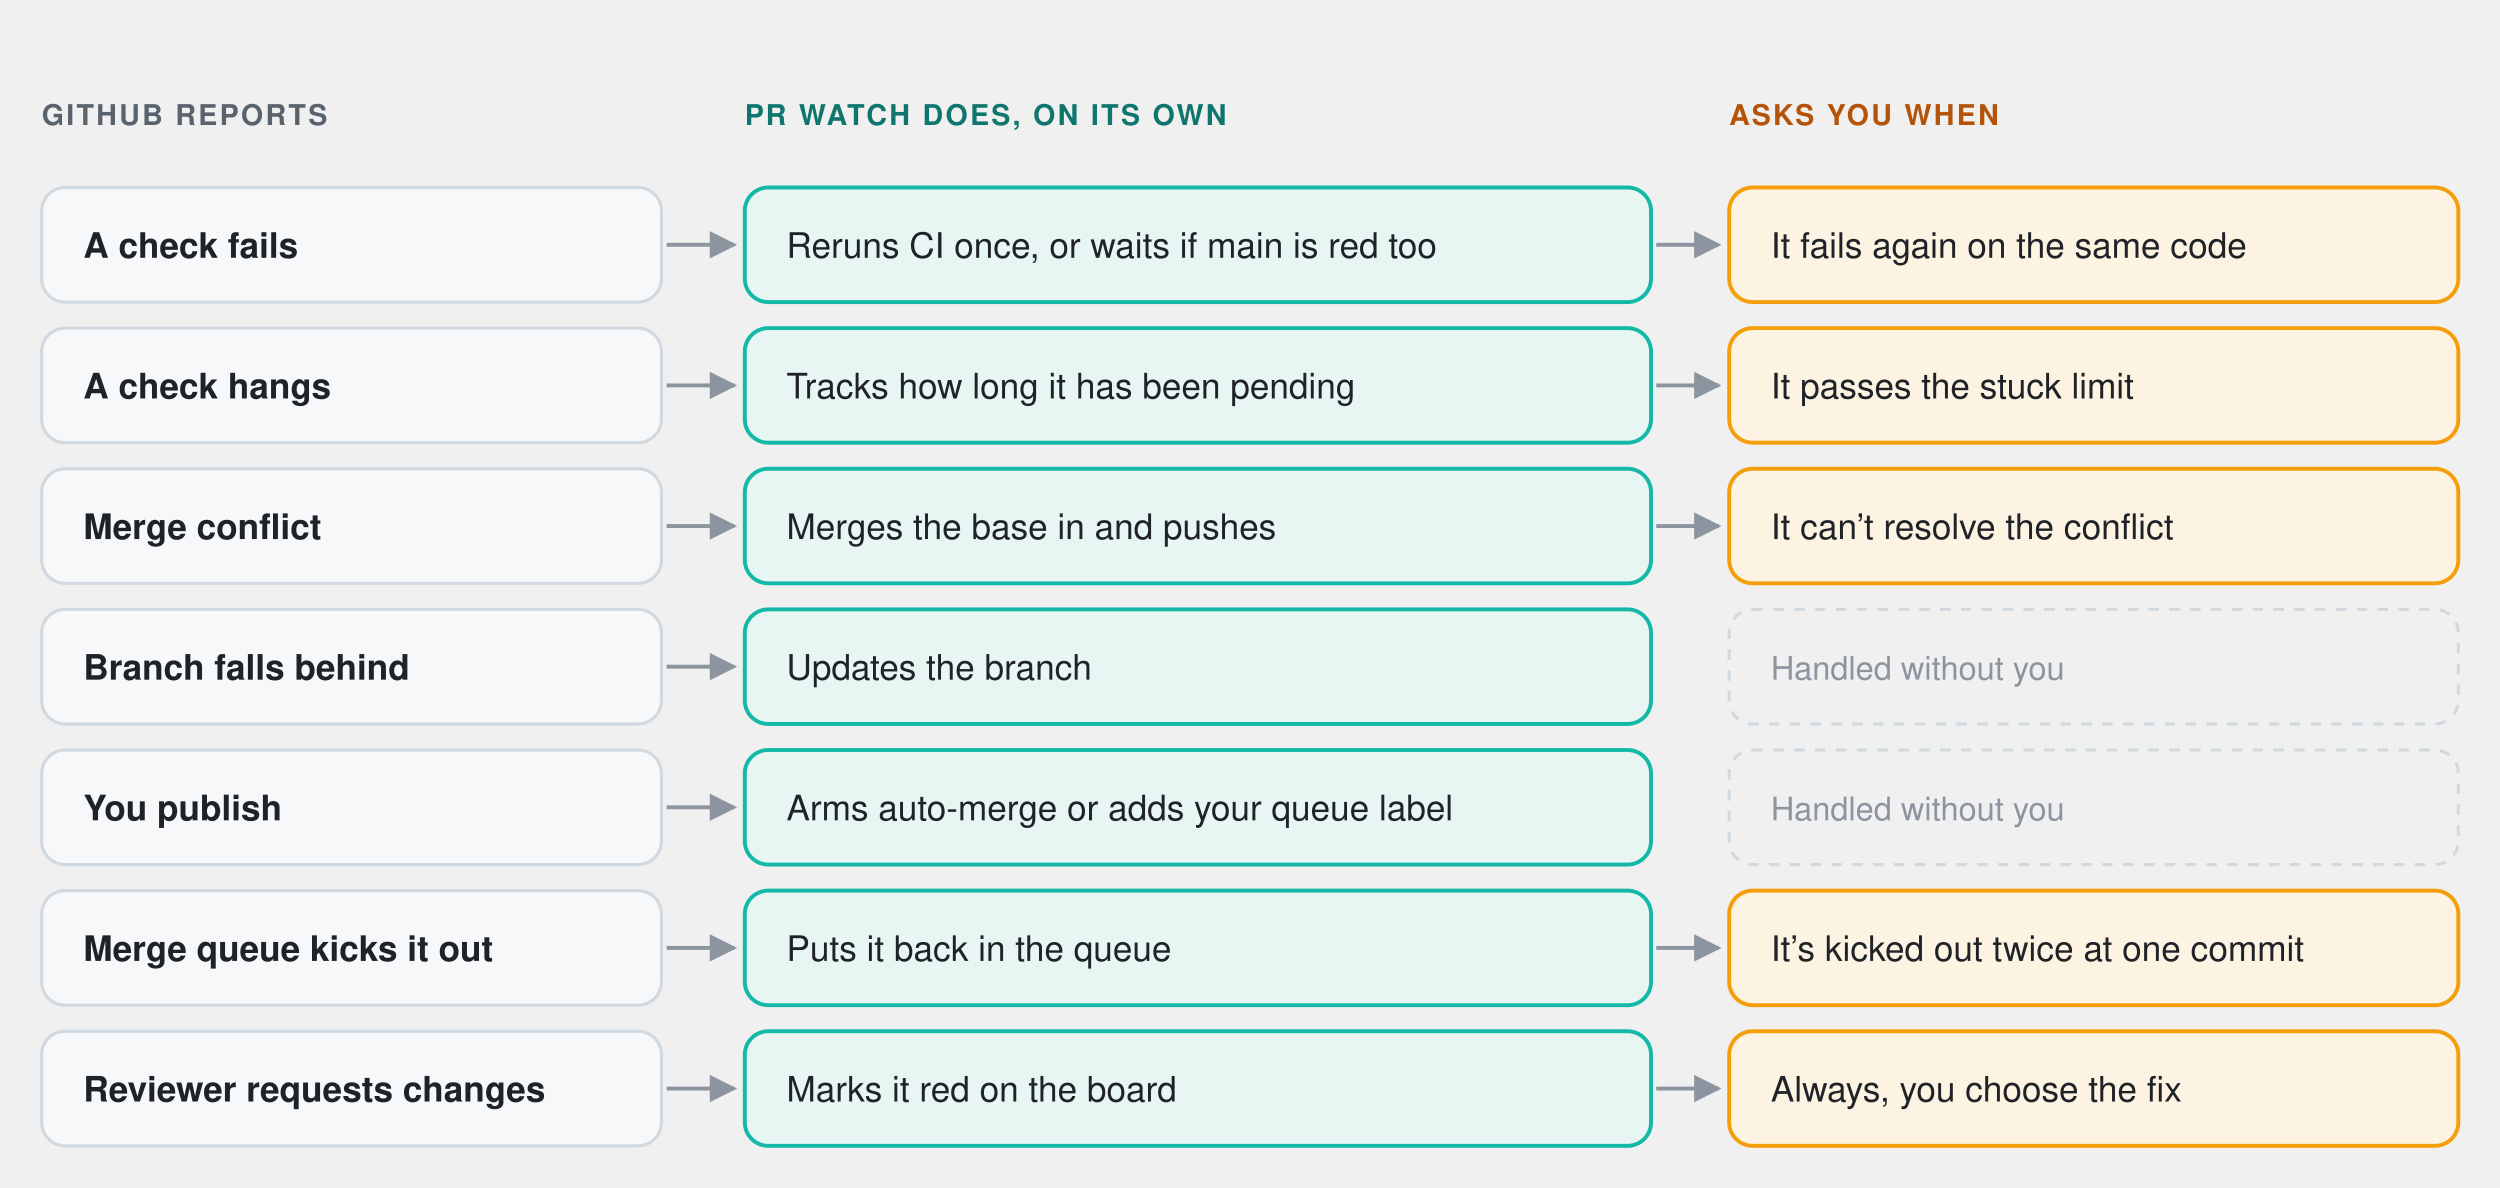
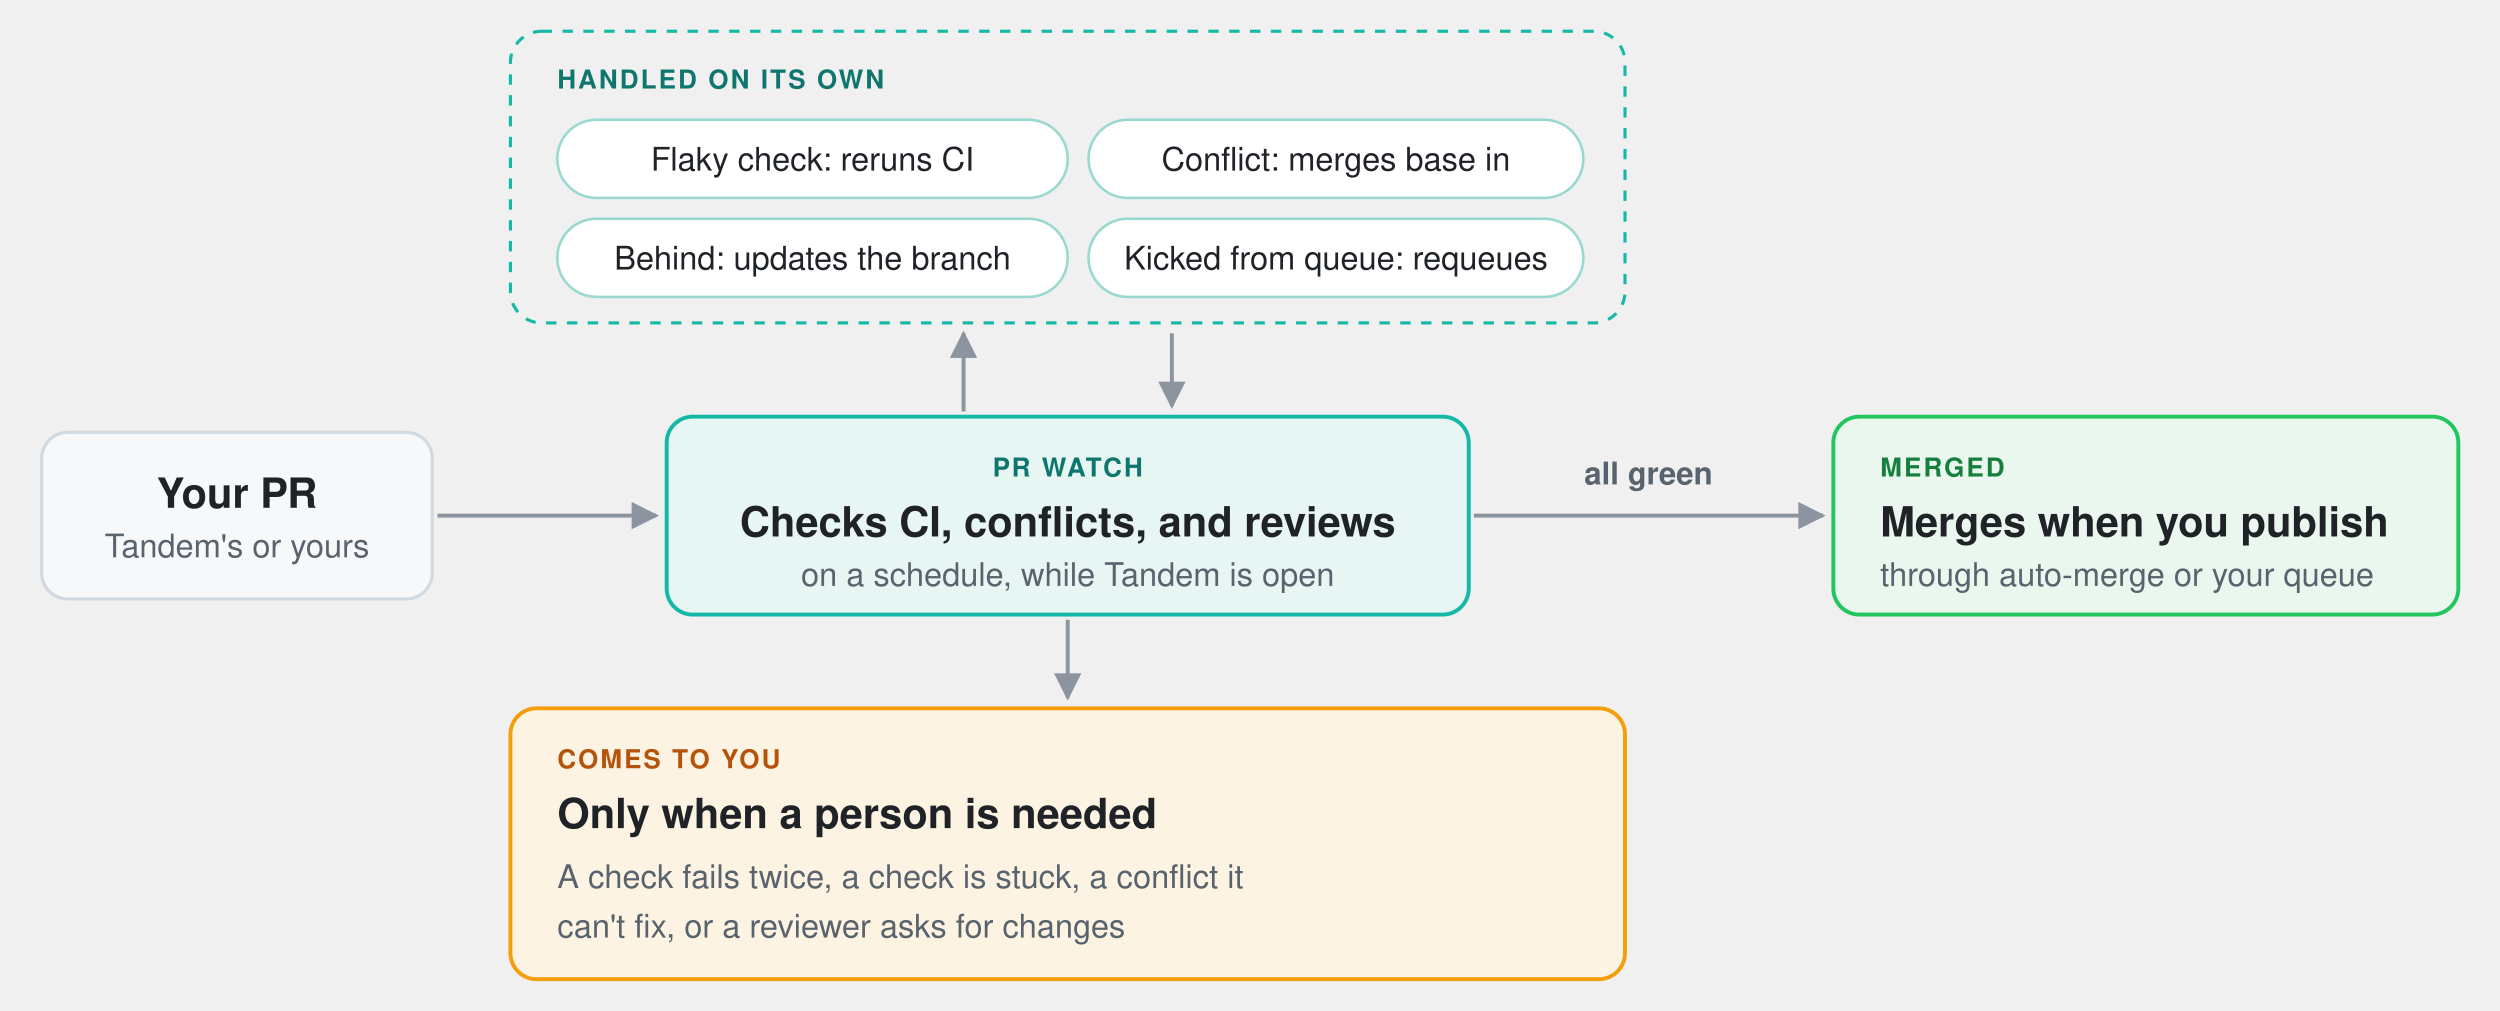
- <svg xmlns="http://www.w3.org/2000/svg" viewBox="0 0 960 456" role="img" aria-labelledby="t d">
+ <svg xmlns="http://www.w3.org/2000/svg" viewBox="0 0 960 388" role="img" aria-labelledby="t d">
  <style>
-     text { font-family: -apple-system, BlinkMacSystemFont, "Segoe UI", Helvetica, Arial, sans-serif; fill: #1f2328; font-size: 13.5px; }
-     .hdr { font-size: 11px; font-weight: 700; letter-spacing: 0.08em; }
-     .hdr-gh { fill: #59636e; } .hdr-code { fill: #0f766e; } .hdr-you { fill: #b45309; }
+     text { font-family: -apple-system, BlinkMacSystemFont, "Segoe UI", Helvetica, Arial, sans-serif; fill: #1f2328; }
+     .muted { fill: #59636e; }
+     .tag { font-size: 10px; font-weight: 700; letter-spacing: 0.08em; }
+     .name { font-size: 16px; font-weight: 600; }
+     .sub { font-size: 12.5px; }
+     .chiptext { font-size: 12.5px; }
    .ev { fill: #f6f8fa; stroke: #d1d9e0; stroke-width: 1.2; }
    .code { fill: #e7f6f3; stroke: #14b8a6; stroke-width: 1.5; }
+     .codetag { fill: #0f766e; }
+     .panel { fill: none; stroke: #14b8a6; stroke-width: 1.2; stroke-dasharray: 4 4; }
+     .chip { fill: #ffffff; stroke: #99d9cf; stroke-width: 1; }
+     .done { fill: #eaf7ee; stroke: #22c55e; stroke-width: 1.5; }
+     .donetag { fill: #15803d; }
    .you { fill: #fdf3e2; stroke: #f59e0b; stroke-width: 1.5; }
-     .none { fill: none; stroke: #d1d9e0; stroke-width: 1.2; stroke-dasharray: 4 4; }
-     .nonetext { fill: #8c959f; font-size: 12.5px; }
-     .line { stroke: #8c959f; stroke-width: 1.5; }
+     .youtag { fill: #b45309; }
+     .line { stroke: #8c959f; stroke-width: 1.5; fill: none; }
    .head { fill: #8c959f; }
-     .strong { font-weight: 600; }
+     .edge { font-size: 12px; font-weight: 600; fill: #59636e; }
    @media (prefers-color-scheme: dark) {
      text { fill: #e6edf3; }
-       .hdr-gh { fill: #9198a1; } .hdr-code { fill: #5eead4; } .hdr-you { fill: #fcd34d; }
+       .muted, .edge { fill: #9198a1; }
      .ev { fill: #151b23; stroke: #3d444d; }
      .code { fill: #0d2b28; stroke: #2dd4bf; }
+       .codetag { fill: #5eead4; }
+       .panel { stroke: #2dd4bf; }
+       .chip { fill: #0a1f1d; stroke: #1f6f66; }
+       .done { fill: #0f2a19; stroke: #4ade80; }
+       .donetag { fill: #86efac; }
      .you { fill: #2e230f; stroke: #fbbf24; }
-       .none { stroke: #3d444d; }
-       .nonetext { fill: #6e7681; }
+       .youtag { fill: #fcd34d; }
      .line { stroke: #6e7681; } .head { fill: #6e7681; }
    }
  </style>
  <defs>
    <marker id="arrow" viewBox="0 0 10 10" refX="9" refY="5" markerWidth="7" markerHeight="7" orient="auto">
      <path class="head" d="M0,0 L10,5 L0,10 z" />
    </marker>
  </defs>
-   <text class="hdr hdr-gh" x="16" y="48">GITHUB REPORTS</text>
-   <text class="hdr hdr-code" x="286" y="48">PR WATCH DOES, ON ITS OWN</text>
-   <text class="hdr hdr-you" x="664" y="48">ASKS YOU WHEN</text>
-   <rect class="ev" x="16" y="72" width="238" height="44" rx="9" />
-   <text class="strong" x="32" y="99.0">A check fails</text>
-   <line class="line" x1="256" y1="94.0" x2="282" y2="94.0" marker-end="url(#arrow)" />
-   <rect class="code" x="286" y="72" width="348" height="44" rx="9" />
-   <text x="302" y="99.0">Reruns CI once, or waits if main is red too</text>
-   <line class="line" x1="636" y1="94.0" x2="660" y2="94.0" marker-end="url(#arrow)" />
-   <rect class="you" x="664" y="72" width="280" height="44" rx="9" />
-   <text x="680" y="99.0">It fails again on the same code</text>
-   <rect class="ev" x="16" y="126" width="238" height="44" rx="9" />
-   <text class="strong" x="32" y="153.0">A check hangs</text>
-   <line class="line" x1="256" y1="148.0" x2="282" y2="148.0" marker-end="url(#arrow)" />
-   <rect class="code" x="286" y="126" width="348" height="44" rx="9" />
-   <text x="302" y="153.0">Tracks how long it has been pending</text>
-   <line class="line" x1="636" y1="148.0" x2="660" y2="148.0" marker-end="url(#arrow)" />
-   <rect class="you" x="664" y="126" width="280" height="44" rx="9" />
-   <text x="680" y="153.0">It passes the stuck limit</text>
-   <rect class="ev" x="16" y="180" width="238" height="44" rx="9" />
-   <text class="strong" x="32" y="207.0">Merge conflict</text>
-   <line class="line" x1="256" y1="202.0" x2="282" y2="202.0" marker-end="url(#arrow)" />
-   <rect class="code" x="286" y="180" width="348" height="44" rx="9" />
-   <text x="302" y="207.0">Merges the base in and pushes</text>
-   <line class="line" x1="636" y1="202.0" x2="660" y2="202.0" marker-end="url(#arrow)" />
-   <rect class="you" x="664" y="180" width="280" height="44" rx="9" />
-   <text x="680" y="207.0">It can’t resolve the conflict</text>
-   <rect class="ev" x="16" y="234" width="238" height="44" rx="9" />
-   <text class="strong" x="32" y="261.0">Branch falls behind</text>
-   <line class="line" x1="256" y1="256.0" x2="282" y2="256.0" marker-end="url(#arrow)" />
-   <rect class="code" x="286" y="234" width="348" height="44" rx="9" />
-   <text x="302" y="261.0">Updates the branch</text>
-   <rect class="none" x="664" y="234" width="280" height="44" rx="9" />
-   <text class="nonetext" x="680" y="261.0">Handled without you</text>
-   <rect class="ev" x="16" y="288" width="238" height="44" rx="9" />
-   <text class="strong" x="32" y="315.0">You publish</text>
-   <line class="line" x1="256" y1="310.0" x2="282" y2="310.0" marker-end="url(#arrow)" />
-   <rect class="code" x="286" y="288" width="348" height="44" rx="9" />
-   <text x="302" y="315.0">Arms auto-merge or adds your queue label</text>
-   <rect class="none" x="664" y="288" width="280" height="44" rx="9" />
-   <text class="nonetext" x="680" y="315.0">Handled without you</text>
-   <rect class="ev" x="16" y="342" width="238" height="44" rx="9" />
-   <text class="strong" x="32" y="369.0">Merge queue kicks it out</text>
-   <line class="line" x1="256" y1="364.0" x2="282" y2="364.0" marker-end="url(#arrow)" />
-   <rect class="code" x="286" y="342" width="348" height="44" rx="9" />
-   <text x="302" y="369.0">Puts it back in the queue</text>
-   <line class="line" x1="636" y1="364.0" x2="660" y2="364.0" marker-end="url(#arrow)" />
-   <rect class="you" x="664" y="342" width="280" height="44" rx="9" />
-   <text x="680" y="369.0">It’s kicked out twice at one commit</text>
-   <rect class="ev" x="16" y="396" width="238" height="44" rx="9" />
-   <text class="strong" x="32" y="423.0">Reviewer requests changes</text>
-   <line class="line" x1="256" y1="418.0" x2="282" y2="418.0" marker-end="url(#arrow)" />
-   <rect class="code" x="286" y="396" width="348" height="44" rx="9" />
-   <text x="302" y="423.0">Marks it red on the board</text>
-   <line class="line" x1="636" y1="418.0" x2="660" y2="418.0" marker-end="url(#arrow)" />
-   <rect class="you" x="664" y="396" width="280" height="44" rx="9" />
-   <text x="680" y="423.0">Always, you choose the fix</text>
+   <rect class="panel" x="196" y="12" width="428" height="112" rx="12" />
+   <text class="tag codetag" x="214" y="34">HANDLED ON ITS OWN</text>
+   <rect class="chip" x="214" y="46" width="196" height="30" rx="15" />
+   <text class="chiptext" x="312" y="65.5" text-anchor="middle">Flaky check: reruns CI</text>
+   <rect class="chip" x="418" y="46" width="190" height="30" rx="15" />
+   <text class="chiptext" x="513" y="65.5" text-anchor="middle">Conflict: merges base in</text>
+   <rect class="chip" x="214" y="84" width="196" height="30" rx="15" />
+   <text class="chiptext" x="312" y="103.5" text-anchor="middle">Behind: updates the branch</text>
+   <rect class="chip" x="418" y="84" width="190" height="30" rx="15" />
+   <text class="chiptext" x="513" y="103.5" text-anchor="middle">Kicked from queue: requeues</text>
+   <rect class="ev" x="16" y="166" width="150" height="64" rx="10" />
+   <text class="name" x="91" y="195" text-anchor="middle">Your PR</text>
+   <text class="sub muted" x="91" y="214" text-anchor="middle">Tandem's or yours</text>
+   <line class="line" x1="168" y1="198" x2="252" y2="198" marker-end="url(#arrow)" />
+   <rect class="code" x="256" y="160" width="308" height="76" rx="10" />
+   <text class="tag codetag" x="410" y="183" text-anchor="middle">PR WATCH</text>
+   <text class="name" x="410" y="206" text-anchor="middle">Checks CI, conflicts, and reviews</text>
+   <text class="sub muted" x="410" y="225" text-anchor="middle">on a schedule, while Tandem is open</text>
+   <line class="line" x1="370" y1="158" x2="370" y2="128" marker-end="url(#arrow)" />
+   <line class="line" x1="450" y1="128" x2="450" y2="156" marker-end="url(#arrow)" />
+   <line class="line" x1="566" y1="198" x2="700" y2="198" marker-end="url(#arrow)" />
+   <text class="edge" x="633" y="186" text-anchor="middle">all green</text>
+   <rect class="done" x="704" y="160" width="240" height="76" rx="10" />
+   <text class="tag donetag" x="722" y="183">MERGED</text>
+   <text class="name" x="722" y="206">Merges when you publish</text>
+   <text class="sub muted" x="722" y="225">through auto-merge or your queue</text>
+   <line class="line" x1="410" y1="238" x2="410" y2="268" marker-end="url(#arrow)" />
+   <rect class="you" x="196" y="272" width="428" height="104" rx="10" />
+   <text class="tag youtag" x="214" y="295">COMES TO YOU</text>
+   <text class="name" x="214" y="318">Only when a person is needed</text>
+   <text class="sub muted" x="214" y="341">A check fails twice, a check is stuck, a conflict it</text>
+   <text class="sub muted" x="214" y="360">can't fix, or a reviewer asks for changes</text>
</svg>
